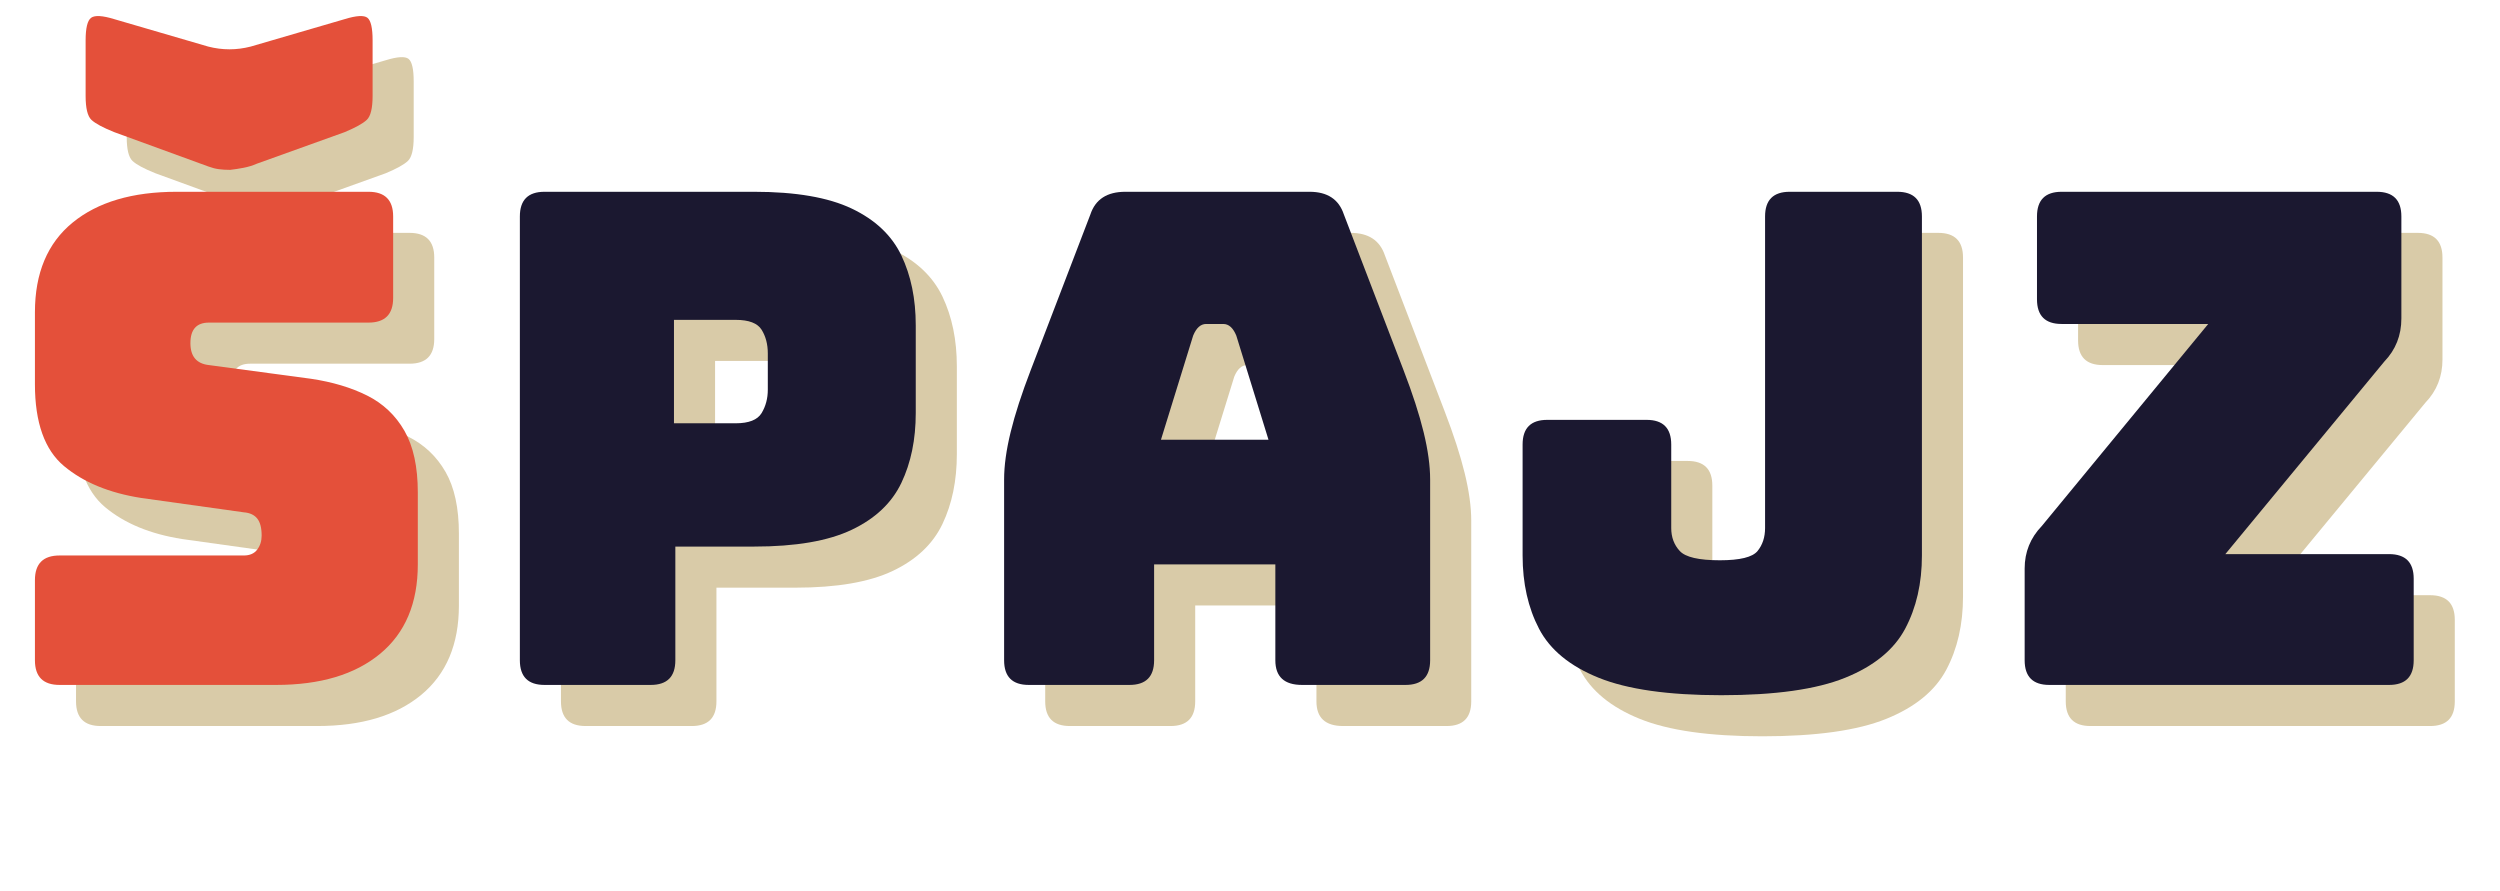
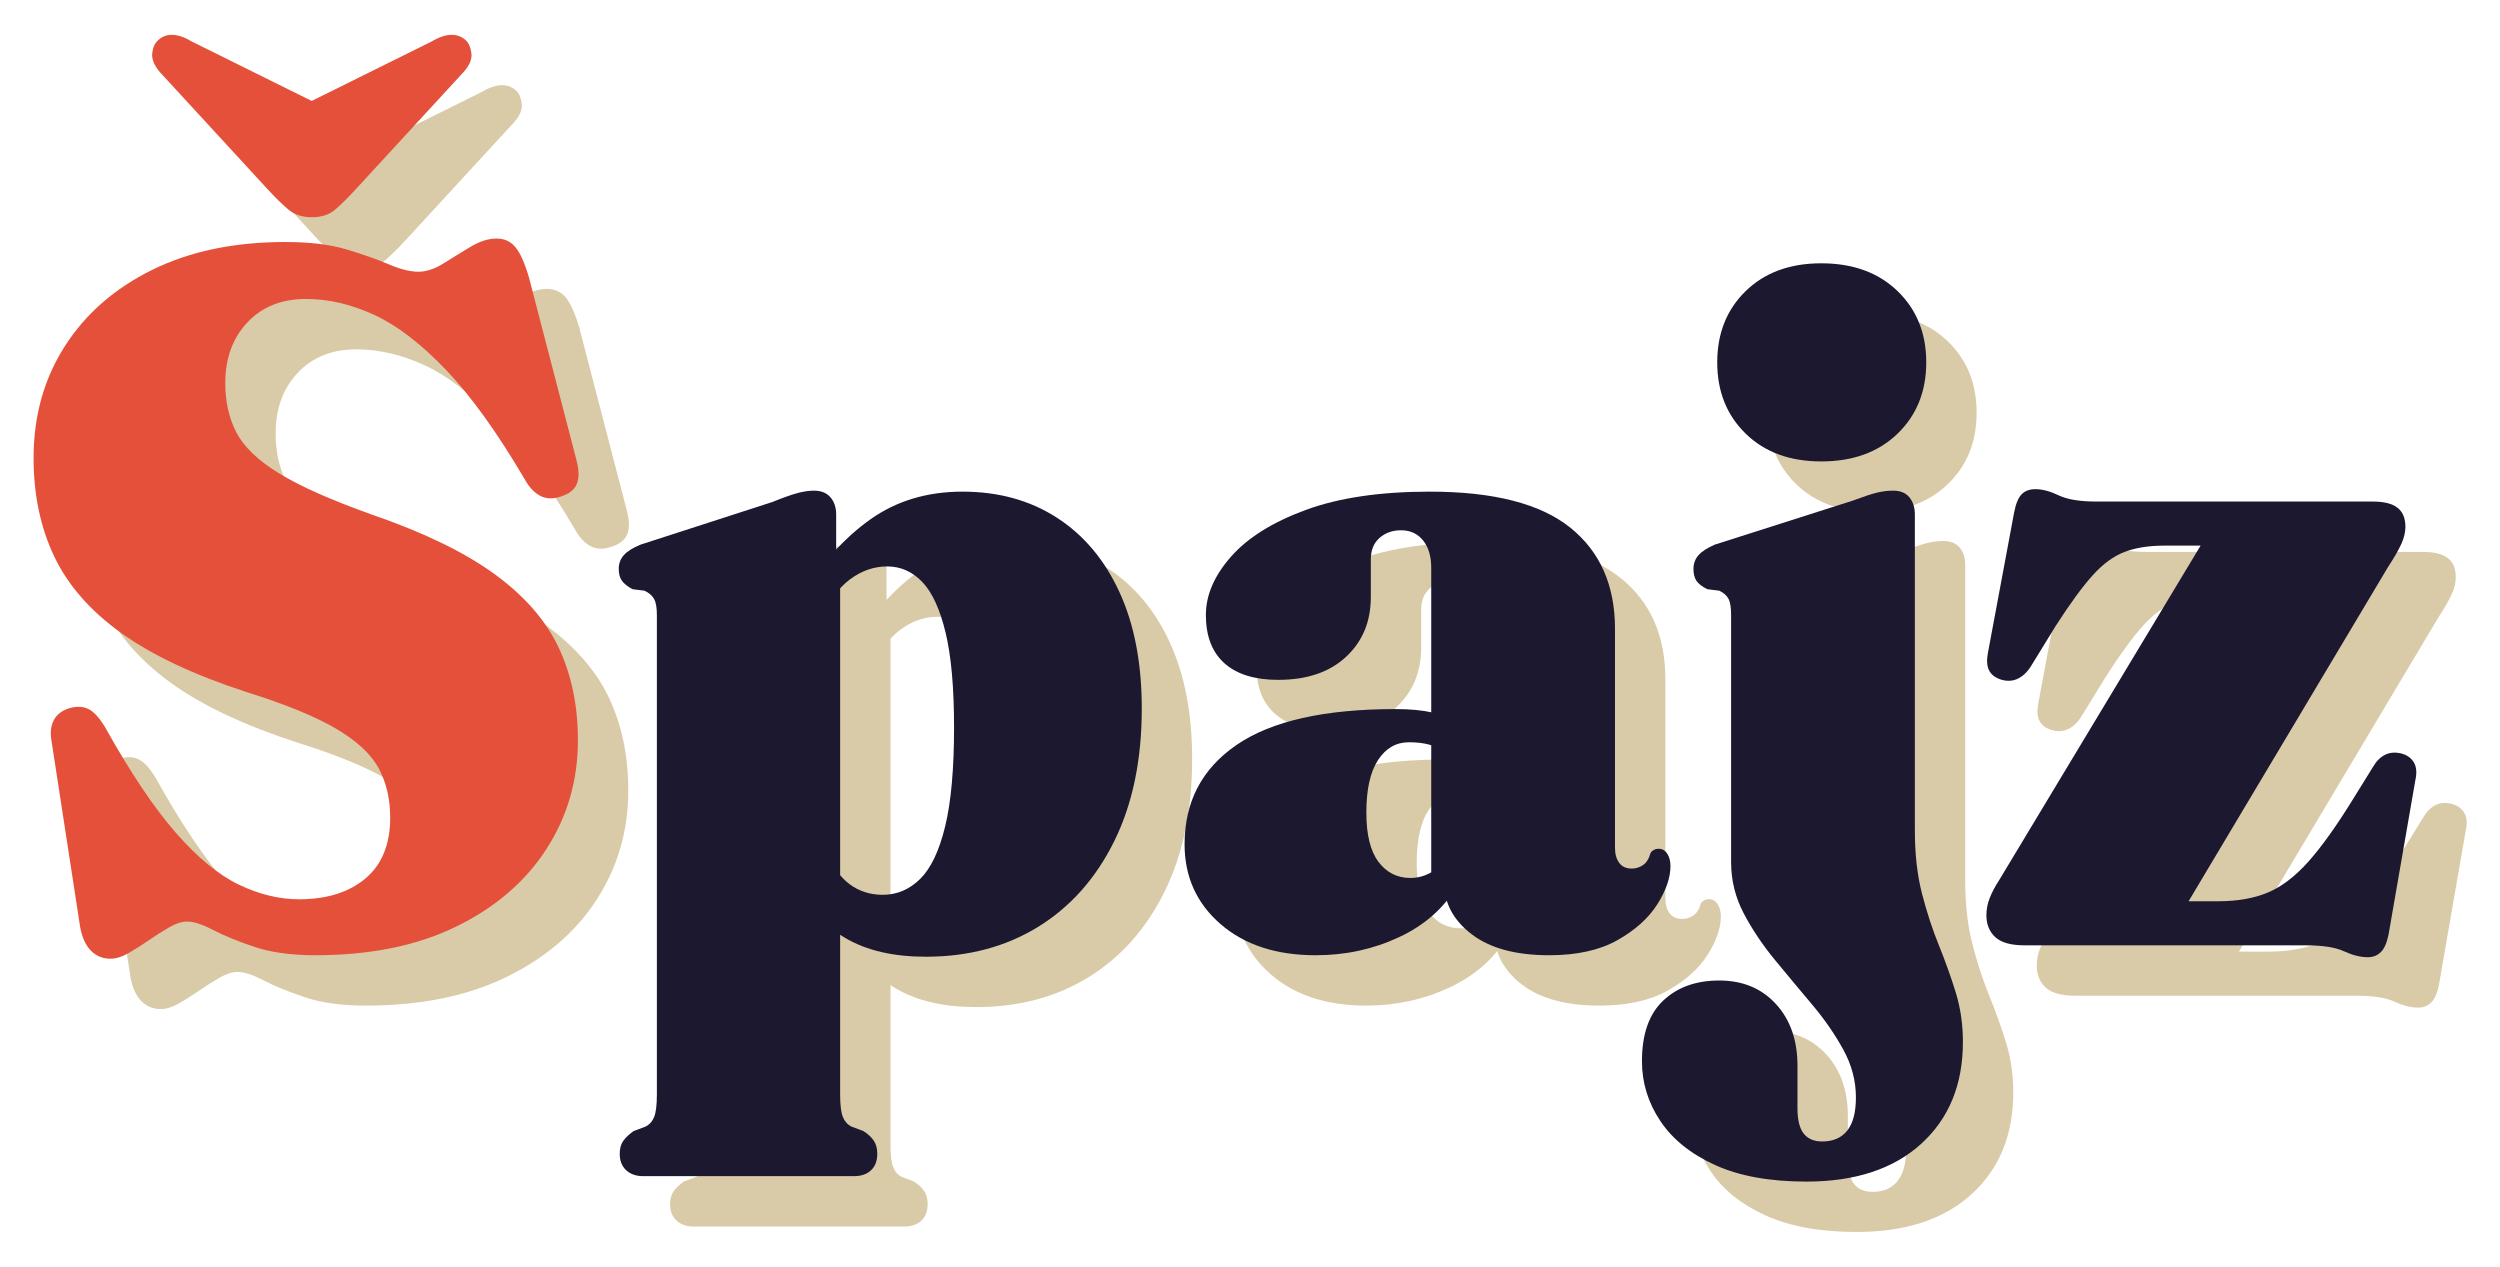
- <svg xmlns="http://www.w3.org/2000/svg" viewBox="0 0 365 130" width="365" height="130" role="img" aria-label="Špajz">
-   <path d="M46.3 106.0H14.7Q11.1 106.0 11.1 102.4V90.7Q11.1 87.1 14.7 87.1H41.6Q42.9 87.1 43.55 86.25Q44.2 85.4 44.2 84.2Q44.2 82.5 43.55 81.7Q42.9 80.9 41.6 80.8L26.6 78.7Q19.6 77.6 15.35 74.05Q11.1 70.5 11.1 62.1V51.6Q11.1 43.0 16.6 38.5Q22.1 34.0 31.8 34.0H59.8Q63.4 34.0 63.4 37.6V49.5Q63.4 53.1 59.8 53.1H36.5Q33.8 53.1 33.8 56.1Q33.8 59.0 36.5 59.3L51.4 61.3Q56.1 62.0 59.6 63.75Q63.1 65.5 65.05 68.9Q67.0 72.3 67.0 77.9V88.4Q67.0 96.9 61.5 101.45Q56.0 106.0 46.3 106.0ZM42.6 12.8 56.3 8.8Q58.9 8.0 59.65 8.6Q60.4 9.2 60.4 11.9V20.0Q60.4 22.7 59.55 23.5Q58.7 24.3 56.3 25.3L43.5 29.9Q42.6 30.3 41.55 30.5Q40.5 30.7 39.6 30.8Q38.7 30.8 37.95 30.7Q37.2 30.6 36.4 30.3L22.7 25.3Q20.2 24.3 19.35 23.5Q18.5 22.7 18.5 20.0V11.9Q18.5 9.2 19.3 8.6Q20.1 8.0 22.7 8.8L36.4 12.8Q39.5 13.6 42.6 12.8Z" fill="#d9cba8" />
-   <path d="M101.0 106.0H85.5Q81.9 106.0 81.9 102.4V37.6Q81.9 34.0 85.5 34.0H116.1Q125.2 34.0 130.35 36.45Q135.5 38.9 137.6 43.3Q139.7 47.7 139.7 53.5V66.3Q139.7 72.1 137.6 76.5Q135.5 80.9 130.35 83.35Q125.2 85.8 116.1 85.8H104.6V102.4Q104.6 106.0 101.0 106.0ZM104.4 52.7V67.8H113.4Q116.3 67.8 117.2 66.3Q118.1 64.8 118.1 62.9V57.6Q118.1 55.6 117.2 54.15Q116.3 52.7 113.4 52.7Z" fill="#d9cba8" />
-   <path d="M174.5 102.4Q174.5 106.0 170.9 106.0H156.2Q152.6 106.0 152.6 102.4V76.0Q152.6 73.0 153.55 69.1Q154.5 65.2 156.5 60.0L165.2 37.3Q166.3 34.0 170.3 34.0H197.2Q201.1 34.0 202.2 37.3L210.9 60.0Q212.9 65.2 213.85 69.1Q214.8 73.0 214.8 76.0V102.4Q214.8 106.0 211.2 106.0H196.1Q192.2 106.0 192.2 102.4V88.4H174.5ZM180.2 55.0 175.5 70.2H191.2L186.5 55.0Q185.8 53.3 184.6 53.3H182.1Q180.9 53.3 180.2 55.0Z" fill="#d9cba8" />
-   <path d="M286.6 87.1Q286.6 93.2 284.15 97.8Q281.7 102.4 275.4 104.95Q269.1 107.5 257.3 107.5Q245.7 107.5 239.4 104.95Q233.1 102.4 230.7 97.8Q228.3 93.2 228.3 87.1V70.9Q228.3 67.3 231.9 67.3H246.4Q250.0 67.3 250.0 70.9V83.1Q250.0 85.1 251.25 86.45Q252.5 87.8 257.1 87.8Q261.5 87.8 262.6 86.45Q263.7 85.1 263.7 83.1V37.6Q263.7 34.0 267.3 34.0H283.0Q286.6 34.0 286.6 37.6Z" fill="#d9cba8" />
-   <path d="M354.8 106.0H305.2Q301.6 106.0 301.6 102.4V89.0Q301.6 85.4 304.1 82.8L328.4 53.3H307.0Q303.4 53.3 303.4 49.7V37.6Q303.4 34.0 307.0 34.0H353.0Q356.6 34.0 356.6 37.6V52.5Q356.6 56.2 354.1 58.8L330.9 86.9H354.8Q358.4 86.9 358.4 90.5V102.4Q358.4 106.0 354.8 106.0Z" fill="#d9cba8" />
-   <path d="M40.3 100.0H8.7Q5.1 100.0 5.1 96.4V84.7Q5.1 81.1 8.7 81.1H35.6Q36.9 81.1 37.55 80.25Q38.2 79.4 38.2 78.2Q38.2 76.5 37.55 75.7Q36.9 74.9 35.6 74.8L20.6 72.7Q13.6 71.6 9.35 68.05Q5.1 64.5 5.1 56.1V45.6Q5.1 37.0 10.6 32.5Q16.1 28.0 25.8 28.0H53.8Q57.4 28.0 57.4 31.6V43.5Q57.4 47.1 53.8 47.1H30.5Q27.8 47.1 27.8 50.1Q27.8 53.0 30.5 53.3L45.4 55.3Q50.1 56.0 53.6 57.75Q57.1 59.5 59.05 62.9Q61.0 66.3 61.0 71.9V82.4Q61.0 90.9 55.5 95.45Q50.0 100.0 40.3 100.0ZM36.6 6.8 50.3 2.8Q52.9 2.0 53.65 2.6Q54.4 3.2 54.4 5.9V14.0Q54.4 16.7 53.55 17.5Q52.7 18.3 50.3 19.3L37.5 23.9Q36.6 24.3 35.55 24.5Q34.5 24.7 33.6 24.8Q32.7 24.8 31.95 24.7Q31.2 24.6 30.4 24.3L16.7 19.3Q14.2 18.3 13.35 17.5Q12.5 16.7 12.5 14.0V5.9Q12.5 3.2 13.3 2.6Q14.1 2.0 16.7 2.8L30.4 6.8Q33.5 7.6 36.6 6.8Z" fill="#e4503a" />
-   <path d="M95.0 100.0H79.5Q75.9 100.0 75.9 96.4V31.6Q75.9 28.0 79.5 28.0H110.1Q119.2 28.0 124.35 30.45Q129.5 32.9 131.6 37.3Q133.7 41.7 133.7 47.5V60.3Q133.7 66.1 131.6 70.5Q129.5 74.9 124.35 77.35Q119.2 79.8 110.1 79.8H98.6V96.4Q98.6 100.0 95.0 100.0ZM98.4 46.7V61.8H107.4Q110.3 61.8 111.2 60.3Q112.1 58.8 112.1 56.9V51.6Q112.1 49.6 111.2 48.15Q110.3 46.7 107.4 46.7Z" fill="#1b1830" />
-   <path d="M168.5 96.4Q168.5 100.0 164.9 100.0H150.2Q146.6 100.0 146.6 96.4V70.0Q146.6 67.0 147.55 63.1Q148.5 59.2 150.5 54.0L159.2 31.3Q160.3 28.0 164.3 28.0H191.2Q195.1 28.0 196.2 31.3L204.9 54.0Q206.9 59.2 207.85 63.1Q208.8 67.0 208.8 70.0V96.4Q208.8 100.0 205.2 100.0H190.1Q186.2 100.0 186.2 96.4V82.4H168.5ZM174.2 49.0 169.5 64.2H185.2L180.5 49.0Q179.8 47.3 178.6 47.3H176.1Q174.9 47.3 174.2 49.0Z" fill="#1b1830" />
-   <path d="M280.6 81.1Q280.6 87.2 278.15 91.8Q275.7 96.4 269.4 98.95Q263.1 101.5 251.3 101.5Q239.7 101.5 233.4 98.95Q227.1 96.4 224.7 91.8Q222.3 87.2 222.3 81.1V64.9Q222.3 61.3 225.9 61.3H240.4Q244.0 61.3 244.0 64.9V77.1Q244.0 79.1 245.25 80.45Q246.5 81.8 251.1 81.8Q255.5 81.8 256.6 80.45Q257.7 79.1 257.7 77.1V31.6Q257.7 28.0 261.3 28.0H277.0Q280.6 28.0 280.6 31.6Z" fill="#1b1830" />
-   <path d="M348.8 100.0H299.2Q295.6 100.0 295.6 96.4V83.0Q295.6 79.4 298.1 76.8L322.4 47.3H301.0Q297.4 47.3 297.4 43.7V31.6Q297.4 28.0 301.0 28.0H347.0Q350.6 28.0 350.6 31.6V46.5Q350.6 50.2 348.1 52.8L324.9 80.9H348.8Q352.4 80.9 352.4 84.5V96.4Q352.4 100.0 348.8 100.0Z" fill="#1b1830" />
+ <svg xmlns="http://www.w3.org/2000/svg" viewBox="0 0 297.8 150.6" width="298" height="151" role="img" aria-label="Špajz">
+   <path d="M43.571 119.639Q39.264 119.639 36.284 118.636Q33.305 117.633 31.387 116.63Q29.47 115.627 28.29 115.627Q27.346 115.627 26.166 116.306Q24.986 116.984 23.747 117.84Q22.508 118.695 21.328 119.374Q20.148 120.052 19.145 120.052Q17.788 120.052 16.844 119.108Q15.9 118.164 15.546 116.276L12.124 94.033Q11.888 92.617 12.419 91.614Q12.95 90.611 14.307 90.198Q15.605 89.844 16.549 90.316Q17.493 90.788 18.496 92.44Q23.039 100.582 26.933 105.037Q30.827 109.491 34.456 111.232Q38.084 112.972 41.624 112.972Q46.58 112.972 49.53 110.494Q52.48 108.016 52.48 103.237Q52.48 99.933 51.123 97.396Q49.766 94.859 46.078 92.676Q42.391 90.493 35.429 88.31Q25.989 85.242 20.443 81.26Q14.897 77.277 12.448 72.115Q10.0 66.952 10.0 60.403Q10.0 52.91 13.717 47.099Q17.434 41.287 24.16 37.983Q30.886 34.679 39.972 34.679Q44.338 34.679 47.288 35.564Q50.238 36.449 52.303 37.334Q54.368 38.219 55.843 38.219Q57.259 38.219 58.852 37.216Q60.445 36.213 62.067 35.24Q63.69 34.266 65.165 34.266Q66.522 34.266 67.377 35.269Q68.233 36.272 69.0 38.868L74.664 60.639Q75.136 62.409 74.723 63.471Q74.31 64.533 72.776 65.005Q71.36 65.477 70.298 64.887Q69.236 64.297 68.469 62.881Q63.572 54.562 59.117 49.901Q54.663 45.24 50.562 43.352Q46.462 41.464 42.45 41.464Q38.084 41.464 35.459 44.267Q32.833 47.069 32.833 51.494Q32.833 54.798 34.16 57.365Q35.488 59.931 39.234 62.232Q42.981 64.533 50.238 67.129Q59.501 70.315 64.87 74.209Q70.239 78.103 72.54 82.971Q74.841 87.838 74.841 94.033Q74.841 101.172 71.094 106.984Q67.348 112.795 60.356 116.217Q53.365 119.639 43.571 119.639ZM48.586 20.578 28.939 10.843Q26.284 9.25 24.809 10.666Q24.219 11.197 24.13 12.23Q24.042 13.262 25.045 14.442L37.907 28.425Q39.264 29.9 40.355 30.815Q41.447 31.729 43.158 31.729Q44.869 31.729 45.931 30.815Q46.993 29.9 48.35 28.425L61.212 14.442Q62.274 13.262 62.156 12.23Q62.038 11.197 61.507 10.666Q59.973 9.25 57.318 10.843L37.671 20.578Z" fill="#d9cba8" />
+   <path d="M105.605 67.129V72.734L106.077 74.15V136.218Q106.077 138.106 106.401 138.903Q106.726 139.699 107.434 140.053L108.85 140.584Q109.676 141.115 110.089 141.735Q110.502 142.354 110.502 143.298Q110.502 144.537 109.764 145.245Q109.027 145.953 107.729 145.953H82.595Q81.356 145.953 80.589 145.245Q79.822 144.537 79.822 143.298Q79.822 142.354 80.235 141.764Q80.648 141.174 81.474 140.584L82.89 140.053Q83.598 139.699 83.922 138.903Q84.247 138.106 84.247 136.218V79.106Q84.247 77.749 83.893 77.159Q83.539 76.569 82.772 76.215L81.356 76.038Q80.471 75.566 80.088 75.035Q79.704 74.504 79.704 73.619Q79.704 72.675 80.294 71.997Q80.884 71.318 82.3 70.728L97.994 65.654Q99.882 64.887 100.974 64.592Q102.065 64.297 102.95 64.297Q104.248 64.297 104.927 65.094Q105.605 65.89 105.605 67.129ZM103.54 79.873 101.18 77.159Q105.015 71.023 109.676 67.719Q114.337 64.415 120.65 64.415Q127.081 64.415 131.889 67.513Q136.698 70.61 139.353 76.392Q142.008 82.174 142.008 90.257Q142.008 99.402 138.733 106.04Q135.459 112.677 129.677 116.247Q123.895 119.816 116.284 119.816Q110.502 119.816 106.726 117.604Q102.95 115.391 100.295 110.789L104.071 106.777Q105.487 109.904 107.198 111.173Q108.909 112.441 111.151 112.441Q113.688 112.441 115.606 110.553Q117.523 108.665 118.585 104.299Q119.647 99.933 119.647 92.499Q119.647 85.419 118.644 81.23Q117.641 77.041 115.871 75.183Q114.101 73.324 111.682 73.324Q109.322 73.324 107.257 74.858Q105.192 76.392 103.54 79.873Z" fill="#d9cba8" />
+   <path d="M178.023 110.966V109.727L176.489 110.199V73.501Q176.489 71.436 175.516 70.227Q174.542 69.017 172.89 69.017Q171.356 69.017 170.323 69.932Q169.291 70.846 169.291 72.498V76.982Q169.291 81.348 166.341 84.092Q163.391 86.835 158.258 86.835Q154.069 86.835 151.857 84.859Q149.644 82.882 149.644 79.106Q149.644 75.566 152.624 72.174Q155.603 68.781 161.533 66.598Q167.462 64.415 176.312 64.415Q187.699 64.415 193.038 68.693Q198.378 72.97 198.378 80.758V106.836Q198.378 107.957 198.88 108.636Q199.381 109.314 200.384 109.314Q201.092 109.314 201.712 108.901Q202.331 108.488 202.626 107.426Q202.803 107.19 203.039 107.072Q203.275 106.954 203.57 106.954Q204.219 106.954 204.602 107.544Q204.986 108.134 204.986 109.019Q204.986 111.084 203.423 113.562Q201.859 116.04 198.673 117.84Q195.487 119.639 190.531 119.639Q184.572 119.639 181.298 117.132Q178.023 114.624 178.023 110.966ZM147.107 106.423Q147.107 98.812 153.332 94.564Q159.556 90.316 172.241 90.316Q174.837 90.316 176.637 90.729Q178.436 91.142 179.734 91.968L178.377 95.508Q177.197 94.8 176.194 94.535Q175.191 94.269 173.834 94.269Q171.533 94.269 170.147 96.393Q168.76 98.517 168.76 102.647Q168.76 106.6 170.206 108.518Q171.651 110.435 174.011 110.435Q175.368 110.435 176.607 109.698Q177.846 108.96 178.495 107.898L179.557 111.379Q177.256 115.332 172.654 117.486Q168.052 119.639 162.742 119.639Q155.662 119.639 151.385 115.922Q147.107 112.205 147.107 106.423Z" fill="#d9cba8" />
+   <path d="M234.098 104.771Q234.098 109.019 234.954 112.323Q235.809 115.627 236.96 118.459Q238.11 121.291 238.966 124.064Q239.821 126.837 239.821 129.964Q239.821 137.575 234.865 142.089Q229.909 146.602 221.177 146.602Q214.628 146.602 210.292 144.626Q205.955 142.649 203.772 139.375Q201.589 136.1 201.589 132.265Q201.589 127.427 204.126 125.038Q206.663 122.648 210.793 122.648Q214.982 122.648 217.549 125.451Q220.115 128.253 220.115 132.796V137.87Q220.115 139.935 220.853 140.879Q221.59 141.823 223.065 141.823Q225.012 141.823 226.045 140.525Q227.077 139.227 227.077 136.572Q227.077 133.622 225.573 130.879Q224.068 128.135 221.856 125.51Q219.643 122.884 217.431 120.2Q215.218 117.515 213.714 114.654Q212.209 111.792 212.209 108.547V79.106Q212.209 77.749 211.885 77.159Q211.56 76.569 210.793 76.215L209.377 76.038Q208.433 75.566 208.079 75.035Q207.725 74.504 207.725 73.619Q207.725 72.675 208.315 71.997Q208.905 71.318 210.262 70.728L226.723 65.477Q228.611 64.769 229.585 64.533Q230.558 64.297 231.502 64.297Q232.8 64.297 233.449 65.094Q234.098 65.89 234.098 67.129ZM222.947 60.816Q217.342 60.816 213.95 57.512Q210.557 54.208 210.557 49.016Q210.557 43.824 213.95 40.52Q217.342 37.216 222.947 37.216Q228.611 37.216 232.033 40.52Q235.455 43.824 235.455 49.016Q235.455 54.208 232.033 57.512Q228.611 60.816 222.947 60.816Z" fill="#d9cba8" />
+   <path d="M290.468 73.383 264.803 116.394 261.381 113.208H270.231Q273.653 113.208 276.131 112.176Q278.609 111.143 280.999 108.459Q283.388 105.774 286.397 100.877L288.698 97.16Q289.288 96.157 290.144 95.744Q290.999 95.331 292.12 95.626Q293.123 95.921 293.566 96.718Q294.008 97.514 293.713 98.812L290.527 117.161Q290.232 118.636 289.613 119.256Q288.993 119.875 288.049 119.875Q286.751 119.875 285.217 119.167Q283.683 118.459 280.674 118.459H247.162Q244.743 118.459 243.681 117.486Q242.619 116.512 242.619 114.86Q242.619 113.857 243.003 112.854Q243.386 111.851 244.153 110.671L270.054 67.66L273.948 70.846H263.8Q261.086 70.846 259.11 71.584Q257.133 72.321 255.275 74.386Q253.416 76.451 250.879 80.404L247.87 85.301Q247.162 86.363 246.248 86.747Q245.333 87.13 244.271 86.776Q243.268 86.422 242.914 85.655Q242.56 84.888 242.796 83.649L245.923 66.893Q246.218 65.359 246.808 64.74Q247.398 64.12 248.46 64.12Q249.699 64.12 251.233 64.858Q252.767 65.595 255.717 65.595H288.639Q290.645 65.595 291.589 66.333Q292.533 67.07 292.533 68.604Q292.533 69.548 292.061 70.61Q291.589 71.672 290.468 73.383Z" fill="#d9cba8" />
+   <path d="M37.571 113.639Q33.264 113.639 30.284 112.636Q27.305 111.633 25.387 110.63Q23.47 109.627 22.29 109.627Q21.346 109.627 20.166 110.306Q18.986 110.984 17.747 111.84Q16.508 112.695 15.328 113.374Q14.148 114.052 13.145 114.052Q11.788 114.052 10.844 113.108Q9.9 112.164 9.546 110.276L6.124 88.033Q5.888 86.617 6.419 85.614Q6.95 84.611 8.307 84.198Q9.605 83.844 10.549 84.316Q11.493 84.788 12.496 86.44Q17.039 94.582 20.933 99.037Q24.827 103.491 28.456 105.232Q32.084 106.972 35.624 106.972Q40.58 106.972 43.53 104.494Q46.48 102.016 46.48 97.237Q46.48 93.933 45.123 91.396Q43.766 88.859 40.078 86.676Q36.391 84.493 29.429 82.31Q19.989 79.242 14.443 75.26Q8.897 71.277 6.449 66.115Q4.0 60.952 4.0 54.403Q4.0 46.91 7.717 41.099Q11.434 35.287 18.16 31.983Q24.886 28.679 33.972 28.679Q38.338 28.679 41.288 29.564Q44.238 30.449 46.303 31.334Q48.368 32.219 49.843 32.219Q51.259 32.219 52.852 31.216Q54.445 30.213 56.067 29.24Q57.69 28.266 59.165 28.266Q60.522 28.266 61.377 29.269Q62.233 30.272 63.0 32.868L68.664 54.639Q69.136 56.409 68.723 57.471Q68.31 58.533 66.776 59.005Q65.36 59.477 64.298 58.887Q63.236 58.297 62.469 56.881Q57.572 48.562 53.117 43.901Q48.663 39.24 44.562 37.352Q40.462 35.464 36.45 35.464Q32.084 35.464 29.459 38.267Q26.833 41.069 26.833 45.494Q26.833 48.798 28.16 51.365Q29.488 53.931 33.234 56.232Q36.981 58.533 44.238 61.129Q53.501 64.315 58.87 68.209Q64.239 72.103 66.54 76.971Q68.841 81.838 68.841 88.033Q68.841 95.172 65.094 100.984Q61.348 106.795 54.356 110.217Q47.365 113.639 37.571 113.639ZM42.586 14.578 22.939 4.843Q20.284 3.25 18.809 4.666Q18.219 5.197 18.13 6.23Q18.042 7.262 19.045 8.442L31.907 22.425Q33.264 23.9 34.355 24.815Q35.447 25.729 37.158 25.729Q38.869 25.729 39.931 24.815Q40.993 23.9 42.35 22.425L55.212 8.442Q56.274 7.262 56.156 6.23Q56.038 5.197 55.507 4.666Q53.973 3.25 51.318 4.843L31.671 14.578Z" fill="#e4503a" />
+   <path d="M99.605 61.129V66.734L100.077 68.15V130.218Q100.077 132.106 100.401 132.903Q100.726 133.699 101.434 134.053L102.85 134.584Q103.676 135.115 104.089 135.735Q104.502 136.354 104.502 137.298Q104.502 138.537 103.764 139.245Q103.027 139.953 101.729 139.953H76.595Q75.356 139.953 74.589 139.245Q73.822 138.537 73.822 137.298Q73.822 136.354 74.235 135.764Q74.648 135.174 75.474 134.584L76.89 134.053Q77.598 133.699 77.922 132.903Q78.247 132.106 78.247 130.218V73.106Q78.247 71.749 77.893 71.159Q77.539 70.569 76.772 70.215L75.356 70.038Q74.471 69.566 74.088 69.035Q73.704 68.504 73.704 67.619Q73.704 66.675 74.294 65.997Q74.884 65.318 76.3 64.728L91.994 59.654Q93.882 58.887 94.974 58.592Q96.065 58.297 96.95 58.297Q98.248 58.297 98.927 59.094Q99.605 59.89 99.605 61.129ZM97.54 73.873 95.18 71.159Q99.015 65.023 103.676 61.719Q108.337 58.415 114.65 58.415Q121.081 58.415 125.889 61.513Q130.698 64.61 133.353 70.392Q136.008 76.174 136.008 84.257Q136.008 93.402 132.733 100.04Q129.459 106.677 123.677 110.247Q117.895 113.816 110.284 113.816Q104.502 113.816 100.726 111.604Q96.95 109.391 94.295 104.789L98.071 100.777Q99.487 103.904 101.198 105.173Q102.909 106.441 105.151 106.441Q107.688 106.441 109.606 104.553Q111.523 102.665 112.585 98.299Q113.647 93.933 113.647 86.499Q113.647 79.419 112.644 75.23Q111.641 71.041 109.871 69.183Q108.101 67.324 105.682 67.324Q103.322 67.324 101.257 68.858Q99.192 70.392 97.54 73.873Z" fill="#1b1830" />
+   <path d="M172.023 104.966V103.727L170.489 104.199V67.501Q170.489 65.436 169.516 64.227Q168.542 63.017 166.89 63.017Q165.356 63.017 164.323 63.932Q163.291 64.846 163.291 66.498V70.982Q163.291 75.348 160.341 78.092Q157.391 80.835 152.258 80.835Q148.069 80.835 145.857 78.859Q143.644 76.882 143.644 73.106Q143.644 69.566 146.624 66.174Q149.603 62.781 155.533 60.598Q161.462 58.415 170.312 58.415Q181.699 58.415 187.038 62.693Q192.378 66.97 192.378 74.758V100.836Q192.378 101.957 192.88 102.636Q193.381 103.314 194.384 103.314Q195.092 103.314 195.712 102.901Q196.331 102.488 196.626 101.426Q196.803 101.19 197.039 101.072Q197.275 100.954 197.57 100.954Q198.219 100.954 198.602 101.544Q198.986 102.134 198.986 103.019Q198.986 105.084 197.423 107.562Q195.859 110.04 192.673 111.84Q189.487 113.639 184.531 113.639Q178.572 113.639 175.298 111.132Q172.023 108.624 172.023 104.966ZM141.107 100.423Q141.107 92.812 147.332 88.564Q153.556 84.316 166.241 84.316Q168.837 84.316 170.637 84.729Q172.436 85.142 173.734 85.968L172.377 89.508Q171.197 88.8 170.194 88.535Q169.191 88.269 167.834 88.269Q165.533 88.269 164.147 90.393Q162.76 92.517 162.76 96.647Q162.76 100.6 164.206 102.518Q165.651 104.435 168.011 104.435Q169.368 104.435 170.607 103.698Q171.846 102.96 172.495 101.898L173.557 105.379Q171.256 109.332 166.654 111.486Q162.052 113.639 156.742 113.639Q149.662 113.639 145.385 109.922Q141.107 106.205 141.107 100.423Z" fill="#1b1830" />
+   <path d="M228.098 98.771Q228.098 103.019 228.954 106.323Q229.809 109.627 230.96 112.459Q232.11 115.291 232.966 118.064Q233.821 120.837 233.821 123.964Q233.821 131.575 228.865 136.089Q223.909 140.602 215.177 140.602Q208.628 140.602 204.292 138.626Q199.955 136.649 197.772 133.375Q195.589 130.1 195.589 126.265Q195.589 121.427 198.126 119.038Q200.663 116.648 204.793 116.648Q208.982 116.648 211.549 119.451Q214.115 122.253 214.115 126.796V131.87Q214.115 133.935 214.853 134.879Q215.59 135.823 217.065 135.823Q219.012 135.823 220.045 134.525Q221.077 133.227 221.077 130.572Q221.077 127.622 219.573 124.879Q218.068 122.135 215.856 119.51Q213.643 116.884 211.431 114.2Q209.218 111.515 207.714 108.654Q206.209 105.792 206.209 102.547V73.106Q206.209 71.749 205.885 71.159Q205.56 70.569 204.793 70.215L203.377 70.038Q202.433 69.566 202.079 69.035Q201.725 68.504 201.725 67.619Q201.725 66.675 202.315 65.997Q202.905 65.318 204.262 64.728L220.723 59.477Q222.611 58.769 223.585 58.533Q224.558 58.297 225.502 58.297Q226.8 58.297 227.449 59.094Q228.098 59.89 228.098 61.129ZM216.947 54.816Q211.342 54.816 207.95 51.512Q204.557 48.208 204.557 43.016Q204.557 37.824 207.95 34.52Q211.342 31.216 216.947 31.216Q222.611 31.216 226.033 34.52Q229.455 37.824 229.455 43.016Q229.455 48.208 226.033 51.512Q222.611 54.816 216.947 54.816Z" fill="#1b1830" />
+   <path d="M284.468 67.383 258.803 110.394 255.381 107.208H264.231Q267.653 107.208 270.131 106.176Q272.609 105.143 274.999 102.459Q277.388 99.774 280.397 94.877L282.698 91.16Q283.288 90.157 284.144 89.744Q284.999 89.331 286.12 89.626Q287.123 89.921 287.566 90.718Q288.008 91.514 287.713 92.812L284.527 111.161Q284.232 112.636 283.613 113.256Q282.993 113.875 282.049 113.875Q280.751 113.875 279.217 113.167Q277.683 112.459 274.674 112.459H241.162Q238.743 112.459 237.681 111.486Q236.619 110.512 236.619 108.86Q236.619 107.857 237.003 106.854Q237.386 105.851 238.153 104.671L264.054 61.66L267.948 64.846H257.8Q255.086 64.846 253.11 65.584Q251.133 66.321 249.275 68.386Q247.416 70.451 244.879 74.404L241.87 79.301Q241.162 80.363 240.248 80.747Q239.333 81.13 238.271 80.776Q237.268 80.422 236.914 79.655Q236.56 78.888 236.796 77.649L239.923 60.893Q240.218 59.359 240.808 58.74Q241.398 58.12 242.46 58.12Q243.699 58.12 245.233 58.858Q246.767 59.595 249.717 59.595H282.639Q284.645 59.595 285.589 60.333Q286.533 61.07 286.533 62.604Q286.533 63.548 286.061 64.61Q285.589 65.672 284.468 67.383Z" fill="#1b1830" />
</svg>
